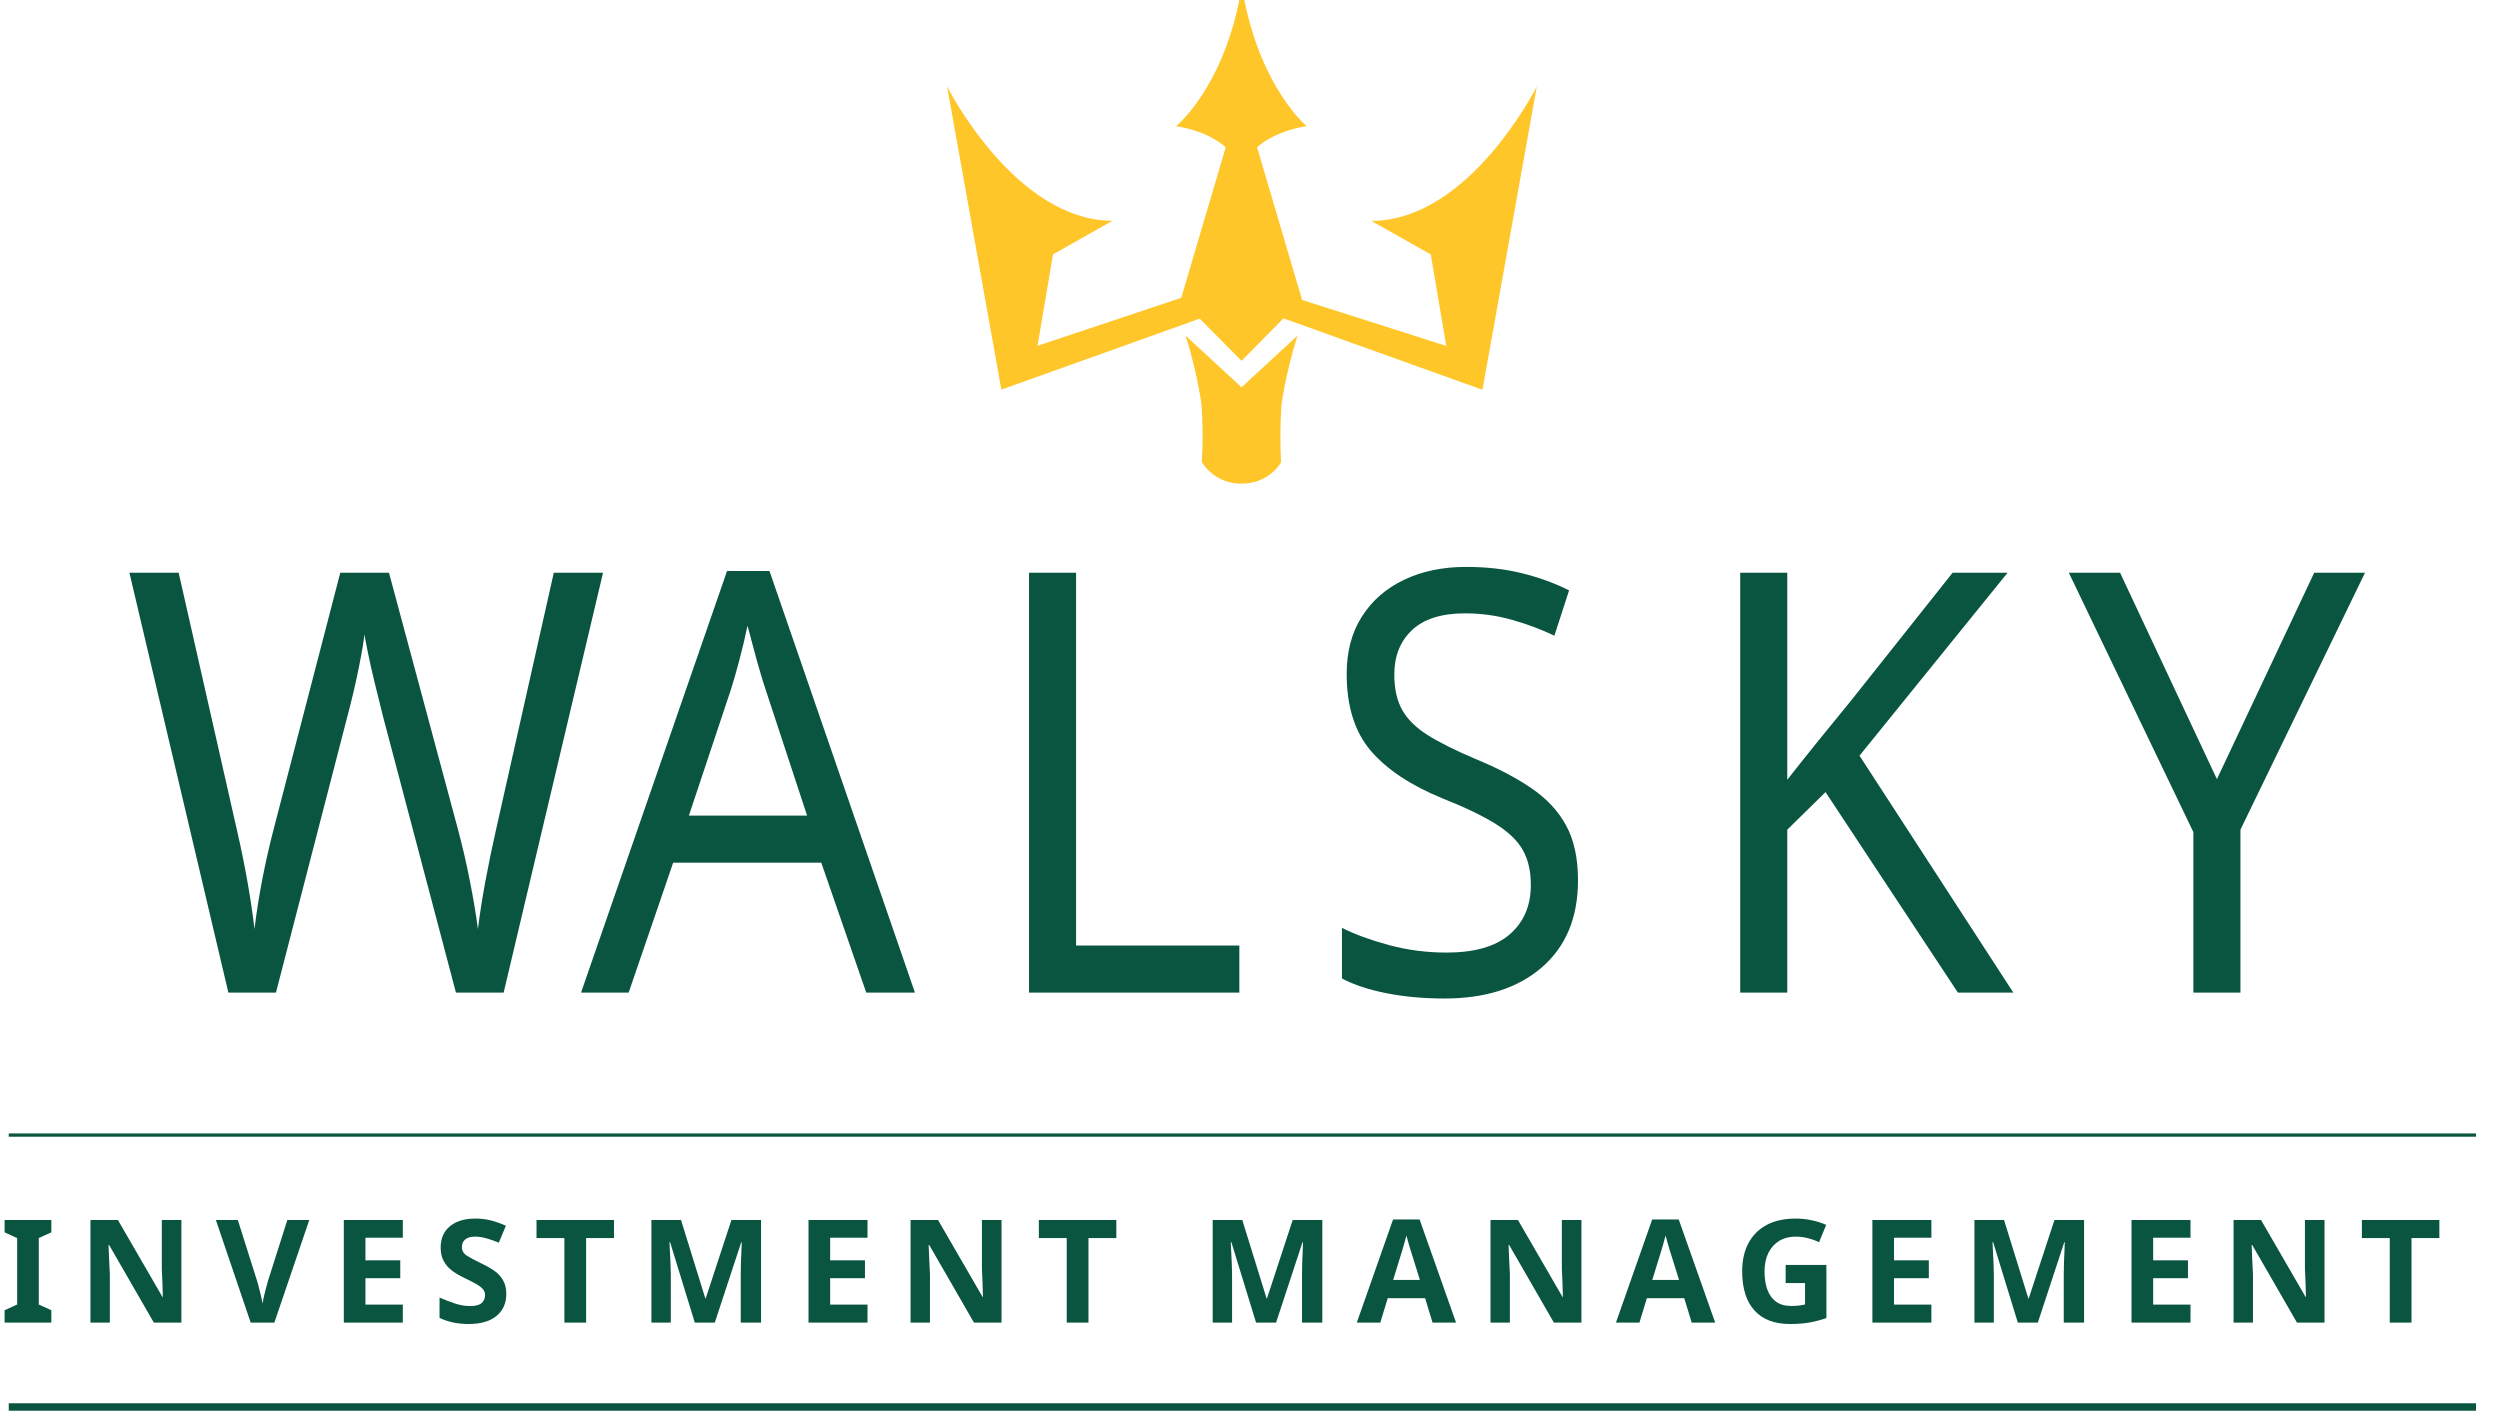
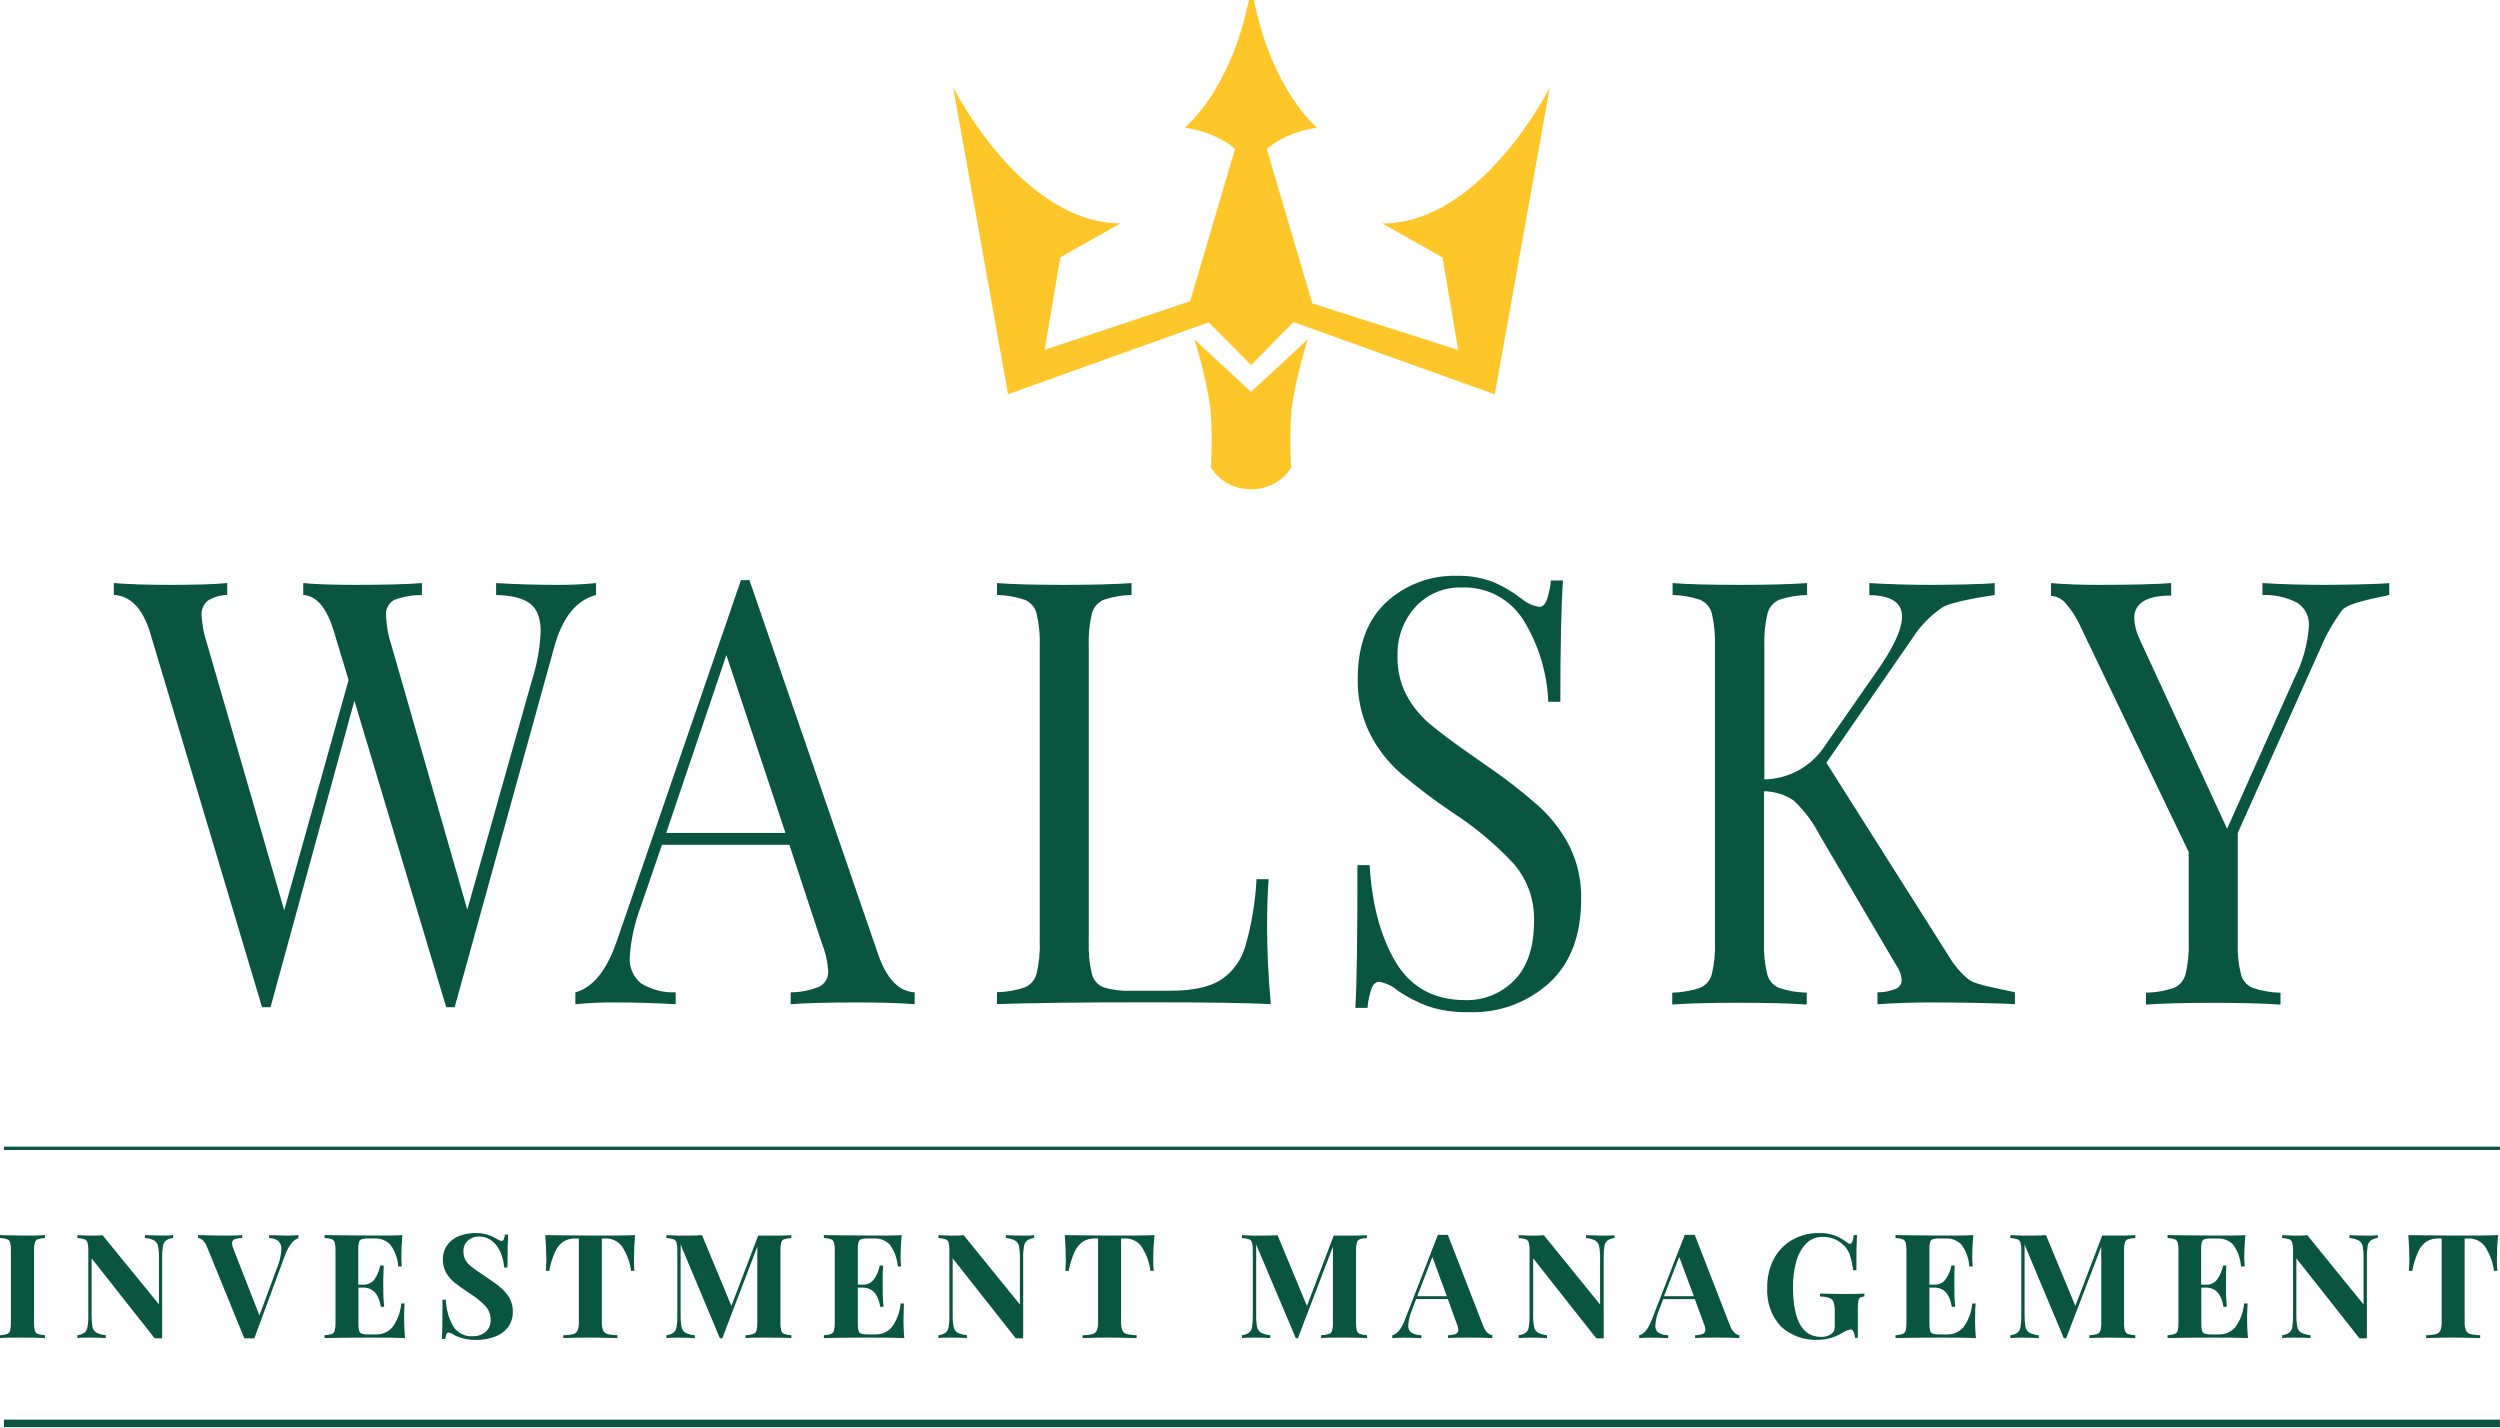
- <svg xmlns="http://www.w3.org/2000/svg" id="Layer_1_copy" data-name="Layer 1 copy" viewBox="0 0 382.66 215.93">
+ <svg xmlns="http://www.w3.org/2000/svg" id="Layer_1_copy" data-name="Layer 1 copy" viewBox="0 0 378.25 215.93">
  <defs>
-     <style>.cls-1{font-size:90px;font-family:PlayfairDisplay-Regular, Playfair Display;letter-spacing:-0.03em;}.cls-1,.cls-4,.cls-5{fill:#095540;}.cls-2{letter-spacing:0.12em;}.cls-3{letter-spacing:0.07em;}.cls-4{font-size:22px;font-family:PlayfairDisplay-Bold, Playfair Display;font-weight:700;letter-spacing:0.15em;}.cls-6{fill:#ffc629;}</style>
+     <style>.cls-1{fill:#095540;}.cls-2{fill:#ffc629;}</style>
  </defs>
-   <text class="cls-1" transform="translate(18.85 151.93) scale(0.89 1)">W<tspan class="cls-2" x="78.75" y="0">ALS</tspan>
-     <tspan class="cls-3" x="269.37" y="0">K</tspan>
-     <tspan class="cls-2" x="334.62" y="0">Y</tspan>
-   </text>
-   <text class="cls-4" transform="translate(0 202.44)">INVESTMENT MANAGEMENT</text>
-   <rect class="cls-5" x="1.34" y="173.49" width="377.65" height="0.5" />
-   <rect class="cls-5" x="1.34" y="214.79" width="377.65" height="1.14" />
-   <path class="cls-6" d="M204.53,54.82l-.94-.12L176,63.91l2.37-14,9.11-5.14c-15,0-25.33-20.58-25.33-20.58l8.31,46.43L205.71,58Z" transform="translate(-17.19 -10.98)" />
-   <path class="cls-6" d="M208.88,58,244.1,70.64l8.32-46.43s-10.29,20.58-25.33,20.58l9.1,5.14,2.37,14-28.49-9.09Z" transform="translate(-17.19 -10.98)" />
-   <path class="cls-6" d="M215.8,62.34l-8.57,7.92-8.58-7.92a69.8,69.8,0,0,1,2.44,10.43,69.49,69.49,0,0,1,.06,8.94A7,7,0,0,0,207.22,85h0a7,7,0,0,0,6.06-3.25,70.36,70.36,0,0,1,.07-8.94A70.24,70.24,0,0,1,215.8,62.34Z" transform="translate(-17.19 -10.98)" />
-   <path class="cls-6" d="M209.6,33.53l6.88,23.3-9.25,9.38-9.31-9.38,6.88-23.3s-2.39-2.42-7.59-3.24c0,0,6.9-5.56,9.68-19.31h.76c2.78,13.75,9.54,19.31,9.54,19.31C212,31.11,209.6,33.53,209.6,33.53Z" transform="translate(-17.19 -10.98)" />
+   <path class="cls-1" d="M108.12,99.2V101q-4.47,1.17-6.31,7.83L86.73,163.37H85.45L71.56,117,58.87,163.37H57.59L40.67,106.76c-1.12-3.72-3-5.64-5.51-5.76V99.2q3.27.27,8.54.27c3.83,0,6.71-.09,8.62-.27V101a5.66,5.66,0,0,0-3,.9,2.73,2.73,0,0,0-.88,2.25,17.25,17.25,0,0,0,.88,4.41L60.94,148.7l9.74-34.83-2.15-7.11q-1.61-5.58-4.71-5.76V99.2q2.87.27,7.74.27c4.58,0,8-.09,10.22-.27V101a12.31,12.31,0,0,0-4.23.76,2.48,2.48,0,0,0-1.2,2.48,16.26,16.26,0,0,0,.8,4.32l11.49,40.05,9.82-34.83a27.39,27.39,0,0,0,1.28-7.29c0-2-.54-3.38-1.6-4.19S95.35,101.06,93,101V99.2q4.56.27,9.18.27A55,55,0,0,0,108.12,99.2Z" transform="translate(-17.94 -10.98)" />
+   <path class="cls-1" d="M156.33,161.12v1.8c-2.13-.18-5-.27-8.54-.27-4.58,0-8,.09-10.22.27v-1.8a11.66,11.66,0,0,0,4.35-.86,2.52,2.52,0,0,0,1.32-2.47,13.64,13.64,0,0,0-1-4.23l-4.87-14.76H118.1l-3.28,9.54a26.18,26.18,0,0,0-1.59,7.38,4.7,4.7,0,0,0,1.71,4.05,9.28,9.28,0,0,0,5.23,1.35v1.8q-4.55-.27-9.18-.27a54.82,54.82,0,0,0-6,.27v-1.8q4-1.08,6.3-7.83l18.76-54.54h1.28l19.47,56.61Q152.74,160.94,156.33,161.12ZM136.78,137l-8.94-26.91L118.74,137Z" transform="translate(-17.94 -10.98)" />
+   <path class="cls-1" d="M189.14,101a14.18,14.18,0,0,0-4.19.72,3.09,3.09,0,0,0-1.8,2.07,18.18,18.18,0,0,0-.48,4.95v44.64a18.18,18.18,0,0,0,.48,5,2.94,2.94,0,0,0,1.8,2,12.8,12.8,0,0,0,4.19.5H195q4.95,0,7.55-1.58a9.09,9.09,0,0,0,3.79-5.08A44.71,44.71,0,0,0,208.05,144h1.84q-.24,2.79-.24,7.38,0,5.13.56,11.52-5.43-.27-18.28-.27-15.33,0-23.15.27v-1.8a14.18,14.18,0,0,0,4.19-.72,3.09,3.09,0,0,0,1.8-2.07,18.18,18.18,0,0,0,.48-5V108.74a18.18,18.18,0,0,0-.48-4.95,3.09,3.09,0,0,0-1.8-2.07,14.18,14.18,0,0,0-4.19-.72V99.2c2.24.18,5.64.27,10.22.27q6.39,0,10.14-.27Z" transform="translate(-17.94 -10.98)" />
+   <path class="cls-1" d="M243.93,99.06a20.12,20.12,0,0,1,4.19,2.48,5.4,5.4,0,0,0,2.71,1.26c.48,0,.85-.32,1.12-1a12.11,12.11,0,0,0,.64-3h1.83q-.39,5.22-.4,18.36h-1.83a25.38,25.38,0,0,0-3.71-12.29,10.5,10.5,0,0,0-9.38-5,9.15,9.15,0,0,0-7,2.92,10.62,10.62,0,0,0-2.71,7.52,12,12,0,0,0,1.4,5.94,15,15,0,0,0,3.55,4.32q2.15,1.8,6.14,4.59l2.32,1.62a80.43,80.43,0,0,1,7.94,6.16,21.44,21.44,0,0,1,4.67,6.08,17.32,17.32,0,0,1,1.76,8q0,8.19-4.79,12.64a17.13,17.13,0,0,1-12.13,4.46,18.34,18.34,0,0,1-6.27-.9,21.43,21.43,0,0,1-4.67-2.43,5.43,5.43,0,0,0-2.71-1.26c-.48,0-.86.31-1.12.94a11.77,11.77,0,0,0-.64,3H223q.33-5,.32-21.6h1.84q.56,9.09,4,14.76t10.54,5.67a10,10,0,0,0,7.34-3q3-3,3-9a12.7,12.7,0,0,0-3-8.55,49,49,0,0,0-9.46-7.92,88.48,88.48,0,0,1-7.62-5.76,20,20,0,0,1-4.75-6.08,17.81,17.81,0,0,1-1.84-8.32q0-7.56,4.31-11.57a15.13,15.13,0,0,1,10.7-4A14.7,14.7,0,0,1,243.93,99.06Z" transform="translate(-17.94 -10.98)" />
+   <path class="cls-1" d="M315.8,159.18c1.09.87,5.43,1.52,7,1.94v1.8c-2.55-.18-8.75-.27-12.58-.27q-4.31,0-8.22.27v-1.8a7.17,7.17,0,0,0,2.79-.54,1.44,1.44,0,0,0,.88-1.35,4.28,4.28,0,0,0-.8-2.16l-11.65-19.8a18.86,18.86,0,0,0-3.91-5.18,8.14,8.14,0,0,0-4.47-1.39v22.68a18.18,18.18,0,0,0,.48,5,3.08,3.08,0,0,0,1.79,2.07,14.31,14.31,0,0,0,4.19.72v1.8q-3.66-.27-10.13-.27-6.87,0-10.22.27v-1.8a14.31,14.31,0,0,0,4.19-.72,3.09,3.09,0,0,0,1.8-2.07,18.7,18.7,0,0,0,.47-5V108.74a18.7,18.7,0,0,0-.47-4.95,3.09,3.09,0,0,0-1.8-2.07A14.31,14.31,0,0,0,271,101V99.2q3.34.27,10.22.27,6.38,0,10.13-.27V101a14.31,14.31,0,0,0-4.19.72,3.08,3.08,0,0,0-1.79,2.07,18.18,18.18,0,0,0-.48,4.95V128.9a11.12,11.12,0,0,0,9.1-5l7.66-11q4.06-5.67,4.07-8.64,0-3.15-4.95-3.24V99.2q4.56.27,9.18.27c2.93,0,8.19-.09,9.79-.27V101c-1.76.3-6.41.94-8,1.93a16.21,16.21,0,0,0-4.47,4.64l-13,18.81,18.51,29.25A13.29,13.29,0,0,0,315.8,159.18Z" transform="translate(-17.94 -10.98)" />
+   <path class="cls-1" d="M379.43,99.2V101c-1.06.3-6.1,1.06-7.11,2.29a26.8,26.8,0,0,0-3.27,5.72l-12.54,28v16.38a18.18,18.18,0,0,0,.48,5,3.09,3.09,0,0,0,1.8,2.07,14.24,14.24,0,0,0,4.19.72v1.8q-3.68-.27-10.14-.27c-4.57,0-8,.09-10.21.27v-1.8a14.31,14.31,0,0,0,4.19-.72,3.1,3.1,0,0,0,1.79-2.07,18.18,18.18,0,0,0,.48-5v-13.5l-16.2-33.75a15,15,0,0,0-2.52-4,3.11,3.11,0,0,0-2.11-1V99.2q3.11.27,7,.27,7.74,0,11.18-.27v1.89q-5.59,0-5.59,3.42a8,8,0,0,0,.8,3.15l13.25,28.71,10.22-22.86a20.14,20.14,0,0,0,2.15-7.74,3.9,3.9,0,0,0-1.76-3.6,10.74,10.74,0,0,0-5.26-1.17V99.2q4.55.27,9.18.27C371.84,99.47,377.84,99.38,379.43,99.2Z" transform="translate(-17.94 -10.98)" />
+   <path class="cls-1" d="M24.74,198.29a3.69,3.69,0,0,0-1.08.18.73.73,0,0,0-.45.5,4.39,4.39,0,0,0-.12,1.21v10.91a4.29,4.29,0,0,0,.12,1.21.77.77,0,0,0,.45.51,3.69,3.69,0,0,0,1.08.18v.44c-.79-.05-1.9-.07-3.32-.07-1.57,0-2.73,0-3.48.07V213a3.75,3.75,0,0,0,1.07-.18.76.76,0,0,0,.46-.51,4.29,4.29,0,0,0,.12-1.21V200.18a4.39,4.39,0,0,0-.12-1.21.72.72,0,0,0-.46-.5,3.75,3.75,0,0,0-1.07-.18v-.44c.75,0,1.91.07,3.48.07,1.42,0,2.53,0,3.32-.07Z" transform="translate(-17.94 -10.98)" />
+   <path class="cls-1" d="M44.12,198.29a2.32,2.32,0,0,0-1.06.37,1.39,1.39,0,0,0-.47.84,8.89,8.89,0,0,0-.12,1.69v12.28l-.53,0-.59,0-9.55-12.1v8.45a10.55,10.55,0,0,0,.13,1.9,1.3,1.3,0,0,0,.58.88,3.71,3.71,0,0,0,1.43.39v.44c-.58-.05-1.37-.07-2.38-.07-.81,0-1.44,0-1.91.07V213a2.31,2.31,0,0,0,1.06-.38,1.32,1.32,0,0,0,.46-.83,8,8,0,0,0,.13-1.7v-9.9a4,4,0,0,0-.13-1.21.72.72,0,0,0-.46-.5,3.66,3.66,0,0,0-1.06-.18v-.44c.47,0,1.1.07,1.91.07s1.36,0,1.89-.07L42,208.34v-6.88a9.44,9.44,0,0,0-.14-1.9,1.24,1.24,0,0,0-.57-.88,3.39,3.39,0,0,0-1.43-.39v-.44c.57,0,1.37.07,2.38.07.82,0,1.46,0,1.91-.07Z" transform="translate(-17.94 -10.98)" />
+   <path class="cls-1" d="M63.09,197.85v.44a2.53,2.53,0,0,0-1.08.84,6.1,6.1,0,0,0-.95,1.78l-4.64,12.56-.77,0-.75,0L49.29,199.7a2.68,2.68,0,0,0-.66-1.06,1.27,1.27,0,0,0-.72-.35v-.44c.88,0,2,.07,3.34.07,1.51,0,2.62,0,3.34-.07v.44a3.78,3.78,0,0,0-1.18.2.6.6,0,0,0-.36.61,3,3,0,0,0,.27,1L57.19,210l2.71-7.3a8.39,8.39,0,0,0,.61-2.68,1.59,1.59,0,0,0-.47-1.28,2.31,2.31,0,0,0-1.38-.44v-.44c1,0,1.92.07,2.75.07S62.65,197.89,63.09,197.85Z" transform="translate(-17.94 -10.98)" />
+   <path class="cls-1" d="M79.23,213.43c-1-.05-2.67-.07-5-.07q-4.8,0-7.18.07V213a3.75,3.75,0,0,0,1.07-.18.76.76,0,0,0,.46-.51,4.29,4.29,0,0,0,.12-1.21V200.18a4.39,4.39,0,0,0-.12-1.21.72.72,0,0,0-.46-.5,3.75,3.75,0,0,0-1.07-.18v-.44c1.59,0,4,.07,7.18.07,2.15,0,3.68,0,4.59-.07-.1,1.22-.15,2.3-.15,3.26a11.44,11.44,0,0,0,.07,1.49H78.2A6.29,6.29,0,0,0,77,199.3a3.1,3.1,0,0,0-2.42-.94h-.9a3,3,0,0,0-1,.11.63.63,0,0,0-.42.43,3.5,3.5,0,0,0-.11,1v5.45h.71a2,2,0,0,0,1.77-.85,5.47,5.47,0,0,0,.84-2.05H76c0,.62-.07,1.31-.07,2.07v1.05c0,.75,0,1.79.14,3.13h-.51c-.31-1.94-1.2-2.91-2.68-2.91h-.71v5.55a3.5,3.5,0,0,0,.11,1,.65.65,0,0,0,.42.43,3.31,3.31,0,0,0,1,.11h1.08a3.2,3.2,0,0,0,2.52-1.07,7.11,7.11,0,0,0,1.35-3.62h.51c-.05.49-.07,1.1-.07,1.85A30.69,30.69,0,0,0,79.23,213.43Z" transform="translate(-17.94 -10.98)" />
+   <path class="cls-1" d="M91.71,197.78a7.05,7.05,0,0,1,1.38.64l.43.22a.78.78,0,0,0,.32.09.35.35,0,0,0,.31-.23,2.92,2.92,0,0,0,.18-.74h.5c-.07,1-.11,2.66-.11,5h-.5a7.32,7.32,0,0,0-.54-2.27,4.4,4.4,0,0,0-1.28-1.75,3,3,0,0,0-1.92-.67,2.47,2.47,0,0,0-1.75.61,2.08,2.08,0,0,0-.67,1.64,2.64,2.64,0,0,0,.33,1.34,3.58,3.58,0,0,0,.92,1c.4.32,1,.75,1.83,1.29l.7.48c.86.58,1.55,1.08,2,1.5a5.65,5.65,0,0,1,1.22,1.49,4,4,0,0,1,.47,2,3.78,3.78,0,0,1-.73,2.37,4.35,4.35,0,0,1-2,1.44,7.54,7.54,0,0,1-2.76.48,7.8,7.8,0,0,1-2-.22,6.42,6.42,0,0,1-1.5-.59,1.64,1.64,0,0,0-.75-.31.33.33,0,0,0-.3.23,2.33,2.33,0,0,0-.18.74h-.51q.09-1.38.09-5.94h.51a8.52,8.52,0,0,0,1.1,4,3.18,3.18,0,0,0,2.9,1.53,3,3,0,0,0,2-.64,2.23,2.23,0,0,0,.77-1.82,3,3,0,0,0-.79-2.11,12.55,12.55,0,0,0-2.51-2c-.88-.58-1.58-1.07-2.11-1.5a5.37,5.37,0,0,1-1.3-1.51,3.9,3.9,0,0,1-.51-2,3.71,3.71,0,0,1,.67-2.23,4,4,0,0,1,1.8-1.36,6.77,6.77,0,0,1,2.46-.44A6.43,6.43,0,0,1,91.71,197.78Z" transform="translate(-17.94 -10.98)" />
+   <path class="cls-1" d="M113.86,201.59a15,15,0,0,0,.07,1.67h-.51a8.72,8.72,0,0,0-1.44-3.8,3.05,3.05,0,0,0-2.5-1.1H109v12.56a3.66,3.66,0,0,0,.18,1.34,1,1,0,0,0,.66.56,6.19,6.19,0,0,0,1.51.17v.44c-1.85-.05-3.24-.07-4.18-.07s-2.26,0-4,.07V213a6.09,6.09,0,0,0,1.5-.17,1,1,0,0,0,.66-.56,3.42,3.42,0,0,0,.19-1.34V198.36H105a3.3,3.3,0,0,0-1.8.46,3.66,3.66,0,0,0-1.26,1.53,11.85,11.85,0,0,0-.9,2.91h-.51c0-.42.07-1,.07-1.67,0-1.1-.06-2.35-.16-3.74,1.34,0,3.6.07,6.8.07s5.46,0,6.78-.07C113.91,199.24,113.86,200.49,113.86,201.59Z" transform="translate(-17.94 -10.98)" />
+   <path class="cls-1" d="M136.59,198.47a.73.73,0,0,0-.45.5,4.39,4.39,0,0,0-.12,1.21v10.91a4.29,4.29,0,0,0,.12,1.21.76.76,0,0,0,.46.51,3.75,3.75,0,0,0,1.07.18v.44c-.81-.05-2-.07-3.46-.07s-2.73,0-3.47.07V213a4.29,4.29,0,0,0,1.15-.18.82.82,0,0,0,.5-.51,4.21,4.21,0,0,0,.13-1.21v-11.5l-5.3,13.86h-.36l-5.94-14.17v10.54a9.51,9.51,0,0,0,.14,1.9,1.26,1.26,0,0,0,.57.88,3.71,3.71,0,0,0,1.43.39v.44c-.57-.05-1.37-.07-2.38-.07-.81,0-1.44,0-1.91.07V213a2.31,2.31,0,0,0,1.06-.38,1.33,1.33,0,0,0,.47-.83,8.93,8.93,0,0,0,.12-1.7v-9.9a4.39,4.39,0,0,0-.12-1.21.74.74,0,0,0-.47-.5,3.66,3.66,0,0,0-1.06-.18v-.44c.47,0,1.1.07,1.91.07,1.35,0,2.51,0,3.48-.07l4.44,10.71,4.05-10.64h1.56c1.5,0,2.65,0,3.46-.07v.44A3.69,3.69,0,0,0,136.59,198.47Z" transform="translate(-17.94 -10.98)" />
+   <path class="cls-1" d="M154.76,213.43c-1-.05-2.68-.07-5-.07q-4.8,0-7.17.07V213a3.81,3.81,0,0,0,1.07-.18.78.78,0,0,0,.46-.51,4.29,4.29,0,0,0,.12-1.21V200.18a4.39,4.39,0,0,0-.12-1.21.75.75,0,0,0-.46-.5,3.81,3.81,0,0,0-1.07-.18v-.44c1.58,0,4,.07,7.17.07,2.16,0,3.69,0,4.6-.07-.1,1.22-.16,2.3-.16,3.26a13.57,13.57,0,0,0,.07,1.49h-.5a6.29,6.29,0,0,0-1.19-3.3,3.1,3.1,0,0,0-2.42-.94h-.9a3,3,0,0,0-1,.11.63.63,0,0,0-.42.43,3.18,3.18,0,0,0-.11,1v5.45h.7a2,2,0,0,0,1.77-.85,5.33,5.33,0,0,0,.85-2.05h.51c-.05.62-.07,1.31-.07,2.07v1.05c0,.75,0,1.79.13,3.13h-.5c-.31-1.94-1.21-2.91-2.69-2.91h-.7v5.55a3.18,3.18,0,0,0,.11,1,.65.65,0,0,0,.42.43,3.26,3.26,0,0,0,1,.11h1.07a3.2,3.2,0,0,0,2.52-1.07,7,7,0,0,0,1.35-3.62h.51c0,.49-.06,1.1-.06,1.85A30.69,30.69,0,0,0,154.76,213.43Z" transform="translate(-17.94 -10.98)" />
+   <path class="cls-1" d="M174.41,198.29a2.37,2.37,0,0,0-1.07.37,1.38,1.38,0,0,0-.46.84,8,8,0,0,0-.13,1.69v12.28l-.52,0-.6,0-9.55-12.1v8.45a9.51,9.51,0,0,0,.14,1.9,1.33,1.33,0,0,0,.57.88,3.71,3.71,0,0,0,1.43.39v.44c-.57-.05-1.37-.07-2.38-.07-.8,0-1.44,0-1.91.07V213a2.41,2.41,0,0,0,1.07-.38,1.37,1.37,0,0,0,.46-.83,8.93,8.93,0,0,0,.12-1.7v-9.9a4.39,4.39,0,0,0-.12-1.21.75.75,0,0,0-.46-.5,3.81,3.81,0,0,0-1.07-.18v-.44c.47,0,1.11.07,1.91.07s1.37,0,1.9-.07l8.51,10.49v-6.88a9.61,9.61,0,0,0-.13-1.9,1.28,1.28,0,0,0-.58-.88,3.33,3.33,0,0,0-1.42-.39v-.44c.57,0,1.36.07,2.37.07.82,0,1.46,0,1.92-.07Z" transform="translate(-17.94 -10.98)" />
+   <path class="cls-1" d="M192.42,201.59a15,15,0,0,0,.07,1.67H192a8.72,8.72,0,0,0-1.44-3.8,3.05,3.05,0,0,0-2.5-1.1h-.5v12.56a3.42,3.42,0,0,0,.19,1.34,1,1,0,0,0,.66.56,6,6,0,0,0,1.5.17v.44c-1.85-.05-3.24-.07-4.18-.07s-2.26,0-4,.07V213a6,6,0,0,0,1.5-.17,1,1,0,0,0,.66-.56,3.42,3.42,0,0,0,.19-1.34V198.36h-.48a3.3,3.3,0,0,0-1.8.46,3.66,3.66,0,0,0-1.26,1.53,12.3,12.3,0,0,0-.9,2.91h-.51c0-.42.07-1,.07-1.67,0-1.1-.06-2.35-.16-3.74,1.34,0,3.6.07,6.8.07s5.46,0,6.78-.07C192.47,199.24,192.42,200.49,192.42,201.59Z" transform="translate(-17.94 -10.98)" />
+   <path class="cls-1" d="M223.68,198.47a.73.73,0,0,0-.45.5,4.39,4.39,0,0,0-.12,1.21v10.91a4.29,4.29,0,0,0,.12,1.21.77.77,0,0,0,.47.51,3.66,3.66,0,0,0,1.06.18v.44c-.8-.05-2-.07-3.45-.07s-2.73,0-3.48.07V213a4.31,4.31,0,0,0,1.16-.18.8.8,0,0,0,.49-.51,3.87,3.87,0,0,0,.13-1.21v-11.5l-5.3,13.86H214L208,199.28v10.54a9.68,9.68,0,0,0,.13,1.9,1.33,1.33,0,0,0,.57.88,3.77,3.77,0,0,0,1.43.39v.44c-.57-.05-1.36-.07-2.37-.07-.81,0-1.45,0-1.92.07V213a2.36,2.36,0,0,0,1.07-.38,1.32,1.32,0,0,0,.46-.83,8.93,8.93,0,0,0,.12-1.7v-9.9a4.39,4.39,0,0,0-.12-1.21.72.72,0,0,0-.46-.5,3.75,3.75,0,0,0-1.07-.18v-.44c.47,0,1.11.07,1.92.07,1.35,0,2.51,0,3.47-.07l4.45,10.71,4.05-10.64h1.56c1.49,0,2.65,0,3.45-.07v.44A3.69,3.69,0,0,0,223.68,198.47Z" transform="translate(-17.94 -10.98)" />
+   <path class="cls-1" d="M243,212.63a1.29,1.29,0,0,0,.73.36v.44c-.88-.05-2-.07-3.35-.07s-2.61,0-3.34.07V213a3.58,3.58,0,0,0,1.19-.21.6.6,0,0,0,.35-.59,3,3,0,0,0-.27-1.05L237,207.53H232.2l-.57,1.52a7.16,7.16,0,0,0-.62,2.44,1.24,1.24,0,0,0,.49,1.13A2.92,2.92,0,0,0,233,213v.44c-1-.05-1.91-.07-2.73-.07a15.35,15.35,0,0,0-1.67.07V213q1.08-.21,1.89-2.31l5-12.87.77,0,.74,0,5.35,13.77A2.71,2.71,0,0,0,243,212.63Zm-6.16-5.54-2.18-5.94-2.29,5.94Z" transform="translate(-17.94 -10.98)" />
+   <path class="cls-1" d="M262.23,198.29a2.37,2.37,0,0,0-1.07.37,1.38,1.38,0,0,0-.46.84,8.89,8.89,0,0,0-.12,1.69v12.28l-.53,0-.59,0-9.55-12.1v8.45a9.68,9.68,0,0,0,.13,1.9,1.33,1.33,0,0,0,.57.88A3.77,3.77,0,0,0,252,213v.44c-.57-.05-1.36-.07-2.37-.07-.81,0-1.45,0-1.92.07V213a2.36,2.36,0,0,0,1.07-.38,1.32,1.32,0,0,0,.46-.83,8.93,8.93,0,0,0,.12-1.7v-9.9a4.39,4.39,0,0,0-.12-1.21.72.72,0,0,0-.46-.5,3.75,3.75,0,0,0-1.07-.18v-.44c.47,0,1.11.07,1.92.07s1.36,0,1.89-.07l8.51,10.49v-6.88a9.61,9.61,0,0,0-.13-1.9,1.3,1.3,0,0,0-.57-.88,3.43,3.43,0,0,0-1.43-.39v-.44c.57,0,1.36.07,2.37.07.82,0,1.46,0,1.92-.07Z" transform="translate(-17.94 -10.98)" />
+   <path class="cls-1" d="M280.38,212.63a1.29,1.29,0,0,0,.72.36v.44c-.88-.05-2-.07-3.34-.07s-2.61,0-3.35.07V213a3.47,3.47,0,0,0,1.19-.21.6.6,0,0,0,.36-.59,3,3,0,0,0-.27-1.05l-1.32-3.61h-4.79l-.58,1.52a7.34,7.34,0,0,0-.61,2.44,1.24,1.24,0,0,0,.49,1.13,2.91,2.91,0,0,0,1.46.37v.44c-1-.05-1.9-.07-2.72-.07a15.23,15.23,0,0,0-1.67.07V213q1.07-.21,1.89-2.31l5-12.87.77,0,.75,0,5.35,13.77A2.71,2.71,0,0,0,280.38,212.63Zm-6.16-5.54L272,201.15l-2.29,5.94Z" transform="translate(-17.94 -10.98)" />
+   <path class="cls-1" d="M295.57,197.92a8.4,8.4,0,0,1,1.84,1.05.8.8,0,0,0,.43.2c.15,0,.27-.11.36-.32a3.83,3.83,0,0,0,.2-1h.5c-.06,1-.09,2.77-.09,5.32h-.5a10.94,10.94,0,0,0-.52-2.42,3.61,3.61,0,0,0-1.13-1.56,3.94,3.94,0,0,0-1.3-.79,4.5,4.5,0,0,0-1.58-.28,3.43,3.43,0,0,0-2.57,1,6.33,6.33,0,0,0-1.5,2.76,13.53,13.53,0,0,0-.49,3.76c0,5.08,1.41,7.61,4.23,7.61a2.53,2.53,0,0,0,1.56-.44,1.09,1.09,0,0,0,.4-.46,1.61,1.61,0,0,0,.13-.68v-2.16a4.55,4.55,0,0,0-.18-1.5,1.07,1.07,0,0,0-.63-.65,4.71,4.71,0,0,0-1.42-.22v-.44c.91,0,2.17.06,3.77.06q1.95,0,2.94-.06v.44a1.66,1.66,0,0,0-.64.17.78.78,0,0,0-.27.51,6.73,6.73,0,0,0-.08,1.21v4.36h-.44a2.4,2.4,0,0,0-.18-.86c-.11-.27-.26-.4-.45-.4a3,3,0,0,0-1.19.46,7.24,7.24,0,0,1-3.61,1.1,7.79,7.79,0,0,1-5.83-2.07,8,8,0,0,1-2-5.85,8.91,8.91,0,0,1,1-4.33,7.25,7.25,0,0,1,2.83-2.9,8.1,8.1,0,0,1,4.11-1A6.22,6.22,0,0,1,295.57,197.92Z" transform="translate(-17.94 -10.98)" />
+   <path class="cls-1" d="M316.9,213.43c-1-.05-2.68-.07-5-.07q-4.8,0-7.17.07V213a3.66,3.66,0,0,0,1.06-.18.8.8,0,0,0,.47-.51,4.29,4.29,0,0,0,.12-1.21V200.18a4.39,4.39,0,0,0-.12-1.21.76.76,0,0,0-.47-.5,3.66,3.66,0,0,0-1.06-.18v-.44c1.58,0,4,.07,7.17.07,2.15,0,3.69,0,4.6-.07-.11,1.22-.16,2.3-.16,3.26a13.57,13.57,0,0,0,.07,1.49h-.51a6.2,6.2,0,0,0-1.19-3.3,3.08,3.08,0,0,0-2.42-.94h-.9a3,3,0,0,0-1,.11.67.67,0,0,0-.42.43,3.5,3.5,0,0,0-.11,1v5.45h.71a2,2,0,0,0,1.77-.85,5.48,5.48,0,0,0,.85-2.05h.5q-.06.93-.06,2.07v1.05c0,.75,0,1.79.13,3.13h-.51c-.31-1.94-1.2-2.91-2.68-2.91h-.71v5.55a3.5,3.5,0,0,0,.11,1,.69.69,0,0,0,.42.43,3.36,3.36,0,0,0,1,.11h1.08a3.2,3.2,0,0,0,2.52-1.07,7,7,0,0,0,1.35-3.62h.51c-.05.49-.07,1.1-.07,1.85A28.06,28.06,0,0,0,316.9,213.43Z" transform="translate(-17.94 -10.98)" />
+   <path class="cls-1" d="M339.89,198.47a.73.73,0,0,0-.45.5,4,4,0,0,0-.13,1.21v10.91a3.87,3.87,0,0,0,.13,1.21.76.76,0,0,0,.46.51A3.66,3.66,0,0,0,341,213v.44c-.8-.05-1.95-.07-3.45-.07s-2.73,0-3.48.07V213a4.31,4.31,0,0,0,1.16-.18.78.78,0,0,0,.49-.51,3.8,3.8,0,0,0,.14-1.21v-11.5l-5.31,13.86h-.35l-5.94-14.17v10.54a10.55,10.55,0,0,0,.13,1.9,1.3,1.3,0,0,0,.58.88,3.71,3.71,0,0,0,1.43.39v.44c-.58-.05-1.37-.07-2.38-.07-.81,0-1.44,0-1.91.07V213a2.31,2.31,0,0,0,1.06-.38,1.38,1.38,0,0,0,.47-.83,8.93,8.93,0,0,0,.12-1.7v-9.9a4.39,4.39,0,0,0-.12-1.21.76.76,0,0,0-.47-.5,3.66,3.66,0,0,0-1.06-.18v-.44c.47,0,1.1.07,1.91.07,1.35,0,2.51,0,3.48-.07l4.44,10.71L336,197.92h1.56c1.5,0,2.65,0,3.45-.07v.44A3.68,3.68,0,0,0,339.89,198.47Z" transform="translate(-17.94 -10.98)" />
+   <path class="cls-1" d="M358.06,213.43c-1-.05-2.68-.07-5-.07q-4.8,0-7.17.07V213a3.66,3.66,0,0,0,1.06-.18.77.77,0,0,0,.47-.51,4.29,4.29,0,0,0,.12-1.21V200.18a4.39,4.39,0,0,0-.12-1.21.74.74,0,0,0-.47-.5,3.66,3.66,0,0,0-1.06-.18v-.44c1.58,0,4,.07,7.17.07,2.16,0,3.69,0,4.6-.07-.1,1.22-.16,2.3-.16,3.26a13.57,13.57,0,0,0,.07,1.49H357a6.29,6.29,0,0,0-1.18-3.3,3.11,3.11,0,0,0-2.42-.94h-.91a3,3,0,0,0-1,.11.63.63,0,0,0-.41.43,3.18,3.18,0,0,0-.11,1v5.45h.7a2,2,0,0,0,1.77-.85,5.48,5.48,0,0,0,.85-2.05h.5q-.06.93-.06,2.07v1.05c0,.75,0,1.79.13,3.13h-.51c-.3-1.94-1.2-2.91-2.68-2.91H351v5.55a3.18,3.18,0,0,0,.11,1,.65.65,0,0,0,.41.43,3.36,3.36,0,0,0,1,.11h1.08a3.2,3.2,0,0,0,2.52-1.07,7,7,0,0,0,1.35-3.62H358c0,.49-.07,1.1-.07,1.85A30.35,30.35,0,0,0,358.06,213.43Z" transform="translate(-17.94 -10.98)" />
+   <path class="cls-1" d="M377.7,198.29a2.32,2.32,0,0,0-1.06.37,1.39,1.39,0,0,0-.47.84,8.89,8.89,0,0,0-.12,1.69v12.28l-.52,0-.6,0-9.55-12.1v8.45a9.51,9.51,0,0,0,.14,1.9,1.26,1.26,0,0,0,.57.88,3.71,3.71,0,0,0,1.43.39v.44c-.57-.05-1.37-.07-2.38-.07-.81,0-1.44,0-1.91.07V213a2.31,2.31,0,0,0,1.06-.38,1.33,1.33,0,0,0,.47-.83,8.93,8.93,0,0,0,.12-1.7v-9.9a4.39,4.39,0,0,0-.12-1.21.74.74,0,0,0-.47-.5,3.66,3.66,0,0,0-1.06-.18v-.44c.47,0,1.1.07,1.91.07s1.37,0,1.89-.07l8.52,10.49v-6.88a10.47,10.47,0,0,0-.13-1.9,1.28,1.28,0,0,0-.58-.88,3.39,3.39,0,0,0-1.43-.39v-.44c.58,0,1.37.07,2.38.07.82,0,1.46,0,1.91-.07Z" transform="translate(-17.94 -10.98)" />
+   <path class="cls-1" d="M395.72,201.59a15,15,0,0,0,.07,1.67h-.51a8.72,8.72,0,0,0-1.44-3.8,3.05,3.05,0,0,0-2.5-1.1h-.5v12.56a3.42,3.42,0,0,0,.19,1.34,1,1,0,0,0,.65.56,6.19,6.19,0,0,0,1.51.17v.44c-1.85-.05-3.24-.07-4.18-.07s-2.26,0-4,.07V213a6.09,6.09,0,0,0,1.5-.17,1,1,0,0,0,.66-.56,3.42,3.42,0,0,0,.19-1.34V198.36h-.48a3.3,3.3,0,0,0-1.8.46,3.66,3.66,0,0,0-1.26,1.53,12.3,12.3,0,0,0-.9,2.91h-.51c0-.42.07-1,.07-1.67,0-1.1-.06-2.35-.16-3.74,1.34,0,3.6.07,6.8.07s5.46,0,6.78-.07C395.77,199.24,395.72,200.49,395.72,201.59Z" transform="translate(-17.94 -10.98)" />
+   <rect class="cls-1" x="0.59" y="173.49" width="377.65" height="0.5" />
+   <rect class="cls-1" x="0.59" y="214.79" width="377.65" height="1.14" />
+   <path class="cls-2" d="M204.53,54.82l-.94-.12L176,63.91l2.37-14,9.11-5.14c-15,0-25.33-20.58-25.33-20.58l8.31,46.43L205.71,58Z" transform="translate(-17.94 -10.98)" />
+   <path class="cls-2" d="M208.88,58,244.1,70.64l8.32-46.43s-10.29,20.58-25.33,20.58l9.1,5.14,2.37,14-28.49-9.09Z" transform="translate(-17.94 -10.98)" />
+   <path class="cls-2" d="M215.8,62.34l-8.57,7.92-8.58-7.92a69.8,69.8,0,0,1,2.44,10.43,69.49,69.49,0,0,1,.06,8.94A7,7,0,0,0,207.22,85h0a7,7,0,0,0,6.06-3.25,70.36,70.36,0,0,1,.07-8.94A70.24,70.24,0,0,1,215.8,62.34Z" transform="translate(-17.94 -10.98)" />
+   <path class="cls-2" d="M209.6,33.53l6.88,23.3-9.25,9.38-9.31-9.38,6.88-23.3s-2.39-2.42-7.59-3.24c0,0,6.9-5.56,9.68-19.31h.76c2.78,13.75,9.54,19.31,9.54,19.31C212,31.11,209.6,33.53,209.6,33.53Z" transform="translate(-17.94 -10.98)" />
</svg>
